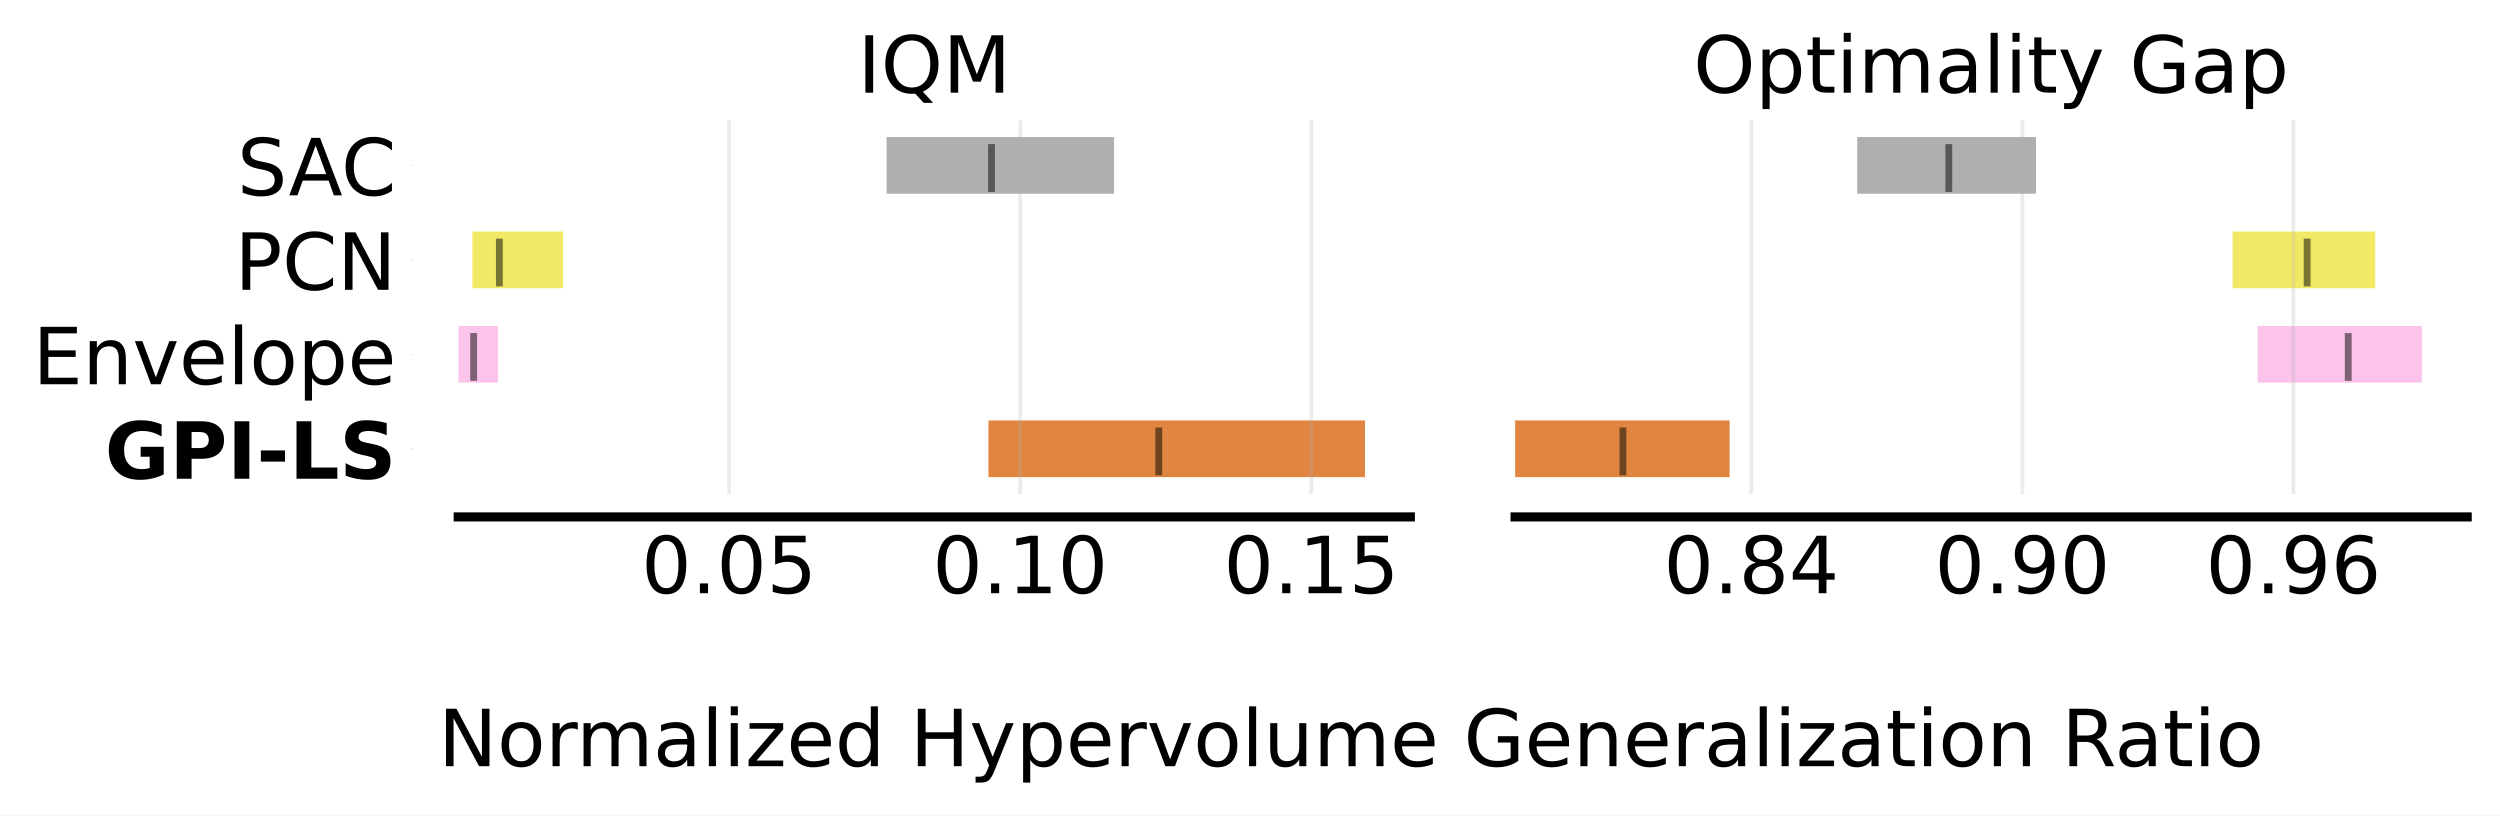
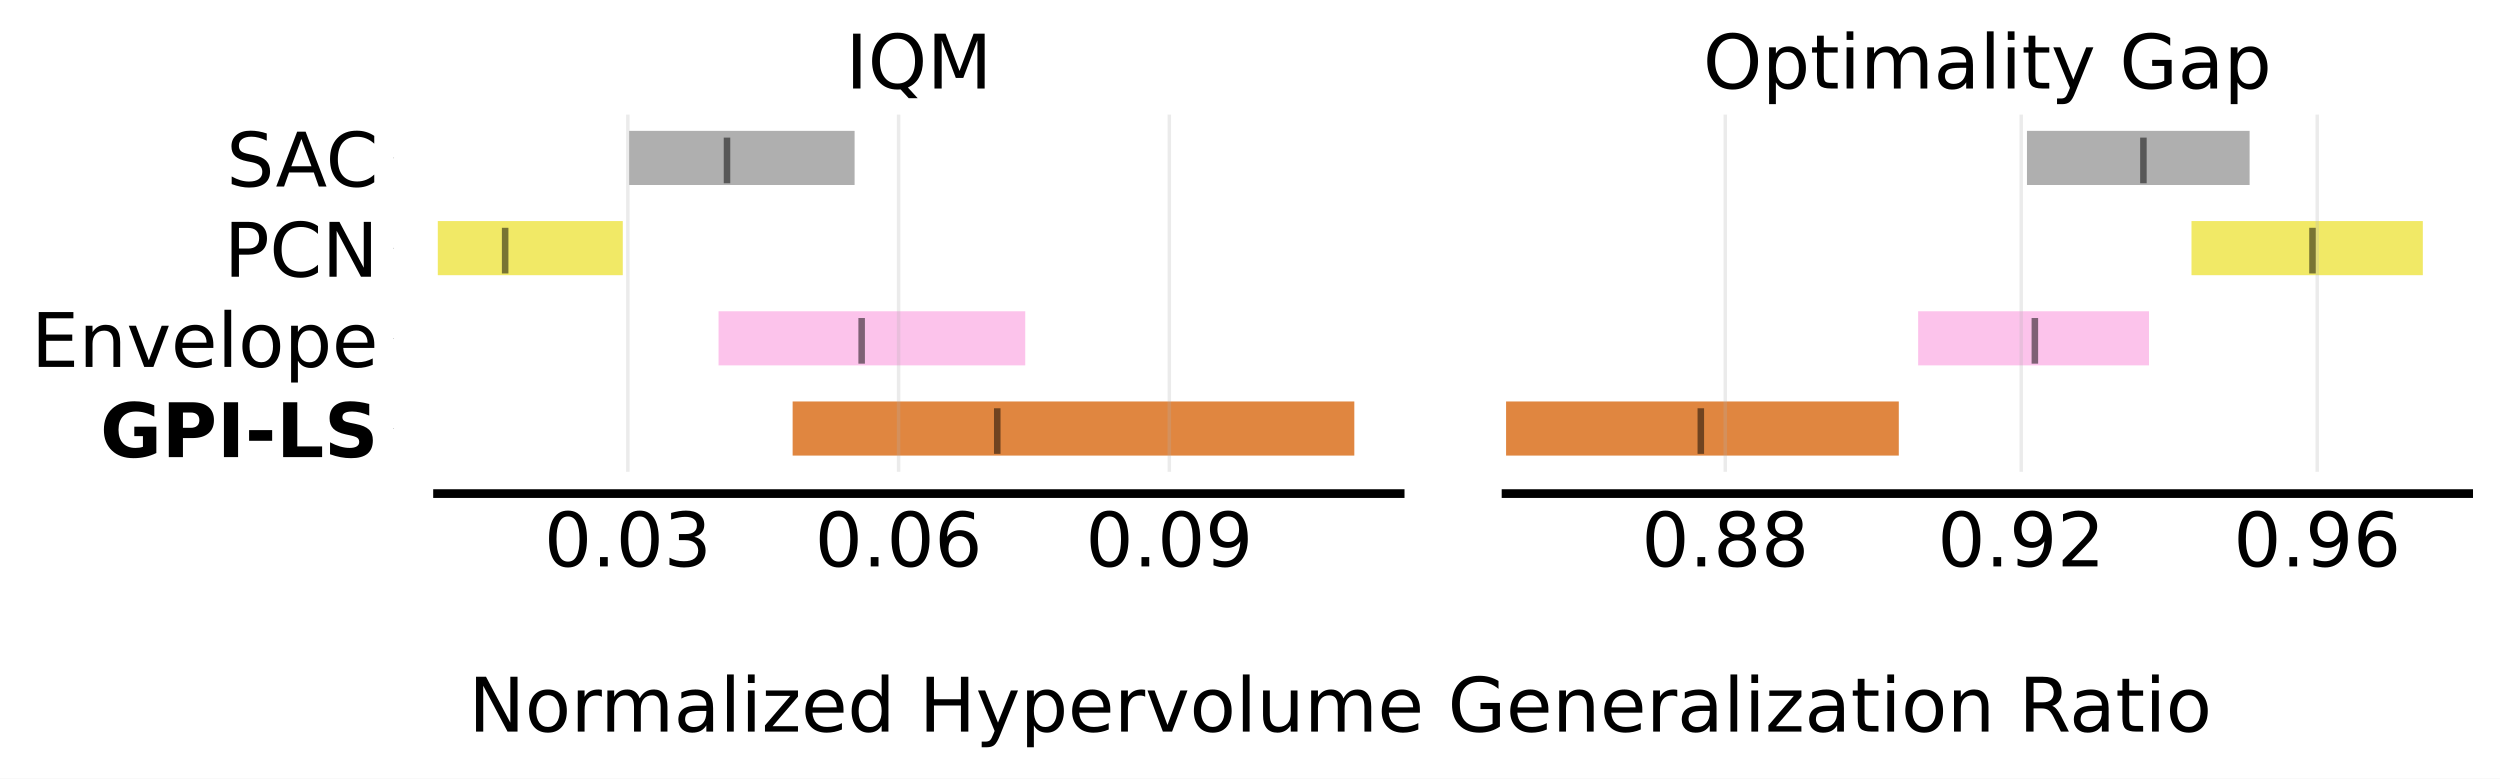
- <svg xmlns="http://www.w3.org/2000/svg" xmlns:xlink="http://www.w3.org/1999/xlink" width="548.347pt" height="178.849pt" viewBox="0 0 548.347 178.849" version="1.1">
+ <svg xmlns="http://www.w3.org/2000/svg" xmlns:xlink="http://www.w3.org/1999/xlink" width="574.267pt" height="178.849pt" viewBox="0 0 574.267 178.849" version="1.1">
  <defs>
    <style type="text/css">*{stroke-linejoin: round; stroke-linecap: butt}</style>
  </defs>
  <g id="figure_1">
    <g id="patch_1">
-       <path d="M 0 178.849  L 548.347 178.849  L 548.347 0  L 0 0  z " style="fill: #ffffff" />
+       <path d="M 0 178.849  L 574.267 178.849  L 574.267 0  L 0 0  z " style="fill: #ffffff" />
    </g>
    <g id="axes_1">
      <g id="patch_2">
-         <path d="M 100.507 108.381  L 309.341 108.381  L 309.341 26.33  L 100.507 26.33  z " style="fill: #ffffff" />
+         <path d="M 100.507 108.381  L 321.625 108.381  L 321.625 26.33  L 100.507 26.33  z " style="fill: #ffffff" />
      </g>
      <g id="patch_3">
-         <path d="M 216.807 104.652  L 299.396 104.652  L 299.396 92.22  L 216.807 92.22  z " clip-path="url(#ped6328fd81)" style="fill: #d55e00; opacity: 0.75" />
+         <path d="M 182.074 104.652  L 311.096 104.652  L 311.096 92.22  L 182.074 92.22  z " clip-path="url(#p68f925b21c)" style="fill: #d55e00; opacity: 0.75" />
      </g>
      <g id="patch_4">
-         <path d="M 100.507 83.932  L 109.214 83.932  L 109.214 71.5  L 100.507 71.5  z " clip-path="url(#ped6328fd81)" style="fill: #fbafe4; opacity: 0.75" />
+         <path d="M 165.057 83.932  L 235.503 83.932  L 235.503 71.5  L 165.057 71.5  z " clip-path="url(#p68f925b21c)" style="fill: #fbafe4; opacity: 0.75" />
      </g>
      <g id="patch_5">
-         <path d="M 103.611 63.212  L 123.488 63.212  L 123.488 50.78  L 103.611 50.78  z " clip-path="url(#ped6328fd81)" style="fill: #ece133; opacity: 0.75" />
+         <path d="M 100.507 63.212  L 143.054 63.212  L 143.054 50.78  L 100.507 50.78  z " clip-path="url(#p68f925b21c)" style="fill: #ece133; opacity: 0.75" />
      </g>
      <g id="patch_6">
-         <path d="M 194.465 42.492  L 244.358 42.492  L 244.358 30.06  L 194.465 30.06  z " clip-path="url(#ped6328fd81)" style="fill: #949494; opacity: 0.75" />
+         <path d="M 144.513 42.492  L 196.307 42.492  L 196.307 30.06  L 144.513 30.06  z " clip-path="url(#p68f925b21c)" style="fill: #949494; opacity: 0.75" />
      </g>
      <g id="matplotlib.axis_1">
        <g id="xtick_1">
          <g id="line2d_1">
-             <path d="M 159.913 108.381  L 159.913 26.33  " clip-path="url(#ped6328fd81)" style="fill: none; stroke: #b0b0b0; stroke-opacity: 0.25; stroke-width: 0.8; stroke-linecap: square" />
+             <path d="M 144.221 108.381  L 144.221 26.33  " clip-path="url(#p68f925b21c)" style="fill: none; stroke: #b0b0b0; stroke-opacity: 0.25; stroke-width: 0.8; stroke-linecap: square" />
          </g>
          <g id="line2d_2">
            <defs>
-               <path id="mec3434e138" d="M 0 0  L 0 0.1  " style="stroke: #000000; stroke-width: 0.1" />
+               <path id="mfa1c5688e4" d="M 0 0  L 0 0.1  " style="stroke: #000000; stroke-width: 0.1" />
            </defs>
            <g>
-               <use xlink:href="#mec3434e138" x="159.913" y="113.381" style="stroke: #000000; stroke-width: 0.1" />
+               <use xlink:href="#mfa1c5688e4" x="144.221" y="113.381" style="stroke: #000000; stroke-width: 0.1" />
            </g>
          </g>
          <g id="text_1">
-             <g transform="translate(140.676 130.1114) scale(0.1728 -0.1728)">
+             <g transform="translate(124.9837 130.1114) scale(0.1728 -0.1728)">
              <defs>
                <path id="DejaVuSans-30" d="M 2034 4250  Q 1547 4250 1301 3770  Q 1056 3291 1056 2328  Q 1056 1369 1301 889  Q 1547 409 2034 409  Q 2525 409 2770 889  Q 3016 1369 3016 2328  Q 3016 3291 2770 3770  Q 2525 4250 2034 4250  z M 2034 4750  Q 2819 4750 3233 4129  Q 3647 3509 3647 2328  Q 3647 1150 3233 529  Q 2819 -91 2034 -91  Q 1250 -91 836 529  Q 422 1150 422 2328  Q 422 3509 836 4129  Q 1250 4750 2034 4750  z " transform="scale(0.015625)" />
                <path id="DejaVuSans-2e" d="M 684 794  L 1344 794  L 1344 0  L 684 0  L 684 794  z " transform="scale(0.015625)" />
-                 <path id="DejaVuSans-35" d="M 691 4666  L 3169 4666  L 3169 4134  L 1269 4134  L 1269 2991  Q 1406 3038 1543 3061  Q 1681 3084 1819 3084  Q 2600 3084 3056 2656  Q 3513 2228 3513 1497  Q 3513 744 3044 326  Q 2575 -91 1722 -91  Q 1428 -91 1123 -41  Q 819 9 494 109  L 494 744  Q 775 591 1075 516  Q 1375 441 1709 441  Q 2250 441 2565 725  Q 2881 1009 2881 1497  Q 2881 1984 2565 2268  Q 2250 2553 1709 2553  Q 1456 2553 1204 2497  Q 953 2441 691 2322  L 691 4666  z " transform="scale(0.015625)" />
+                 <path id="DejaVuSans-33" d="M 2597 2516  Q 3050 2419 3304 2112  Q 3559 1806 3559 1356  Q 3559 666 3084 287  Q 2609 -91 1734 -91  Q 1441 -91 1130 -33  Q 819 25 488 141  L 488 750  Q 750 597 1062 519  Q 1375 441 1716 441  Q 2309 441 2620 675  Q 2931 909 2931 1356  Q 2931 1769 2642 2001  Q 2353 2234 1838 2234  L 1294 2234  L 1294 2753  L 1863 2753  Q 2328 2753 2575 2939  Q 2822 3125 2822 3475  Q 2822 3834 2567 4026  Q 2313 4219 1838 4219  Q 1578 4219 1281 4162  Q 984 4106 628 3988  L 628 4550  Q 988 4650 1302 4700  Q 1616 4750 1894 4750  Q 2613 4750 3031 4423  Q 3450 4097 3450 3541  Q 3450 3153 3228 2886  Q 3006 2619 2597 2516  z " transform="scale(0.015625)" />
              </defs>
              <use xlink:href="#DejaVuSans-30" />
              <use xlink:href="#DejaVuSans-2e" x="63.623" />
              <use xlink:href="#DejaVuSans-30" x="95.41" />
-               <use xlink:href="#DejaVuSans-35" x="159.033" />
+               <use xlink:href="#DejaVuSans-33" x="159.033" />
            </g>
          </g>
        </g>
        <g id="xtick_2">
          <g id="line2d_3">
-             <path d="M 223.774 108.381  L 223.774 26.33  " clip-path="url(#ped6328fd81)" style="fill: none; stroke: #b0b0b0; stroke-opacity: 0.25; stroke-width: 0.8; stroke-linecap: square" />
+             <path d="M 206.411 108.381  L 206.411 26.33  " clip-path="url(#p68f925b21c)" style="fill: none; stroke: #b0b0b0; stroke-opacity: 0.25; stroke-width: 0.8; stroke-linecap: square" />
          </g>
          <g id="line2d_4">
            <g>
-               <use xlink:href="#mec3434e138" x="223.774" y="113.381" style="stroke: #000000; stroke-width: 0.1" />
+               <use xlink:href="#mfa1c5688e4" x="206.411" y="113.381" style="stroke: #000000; stroke-width: 0.1" />
            </g>
          </g>
          <g id="text_2">
-             <g transform="translate(204.5366 130.1114) scale(0.1728 -0.1728)">
-               <defs>
-                 <path id="DejaVuSans-31" d="M 794 531  L 1825 531  L 1825 4091  L 703 3866  L 703 4441  L 1819 4666  L 2450 4666  L 2450 531  L 3481 531  L 3481 0  L 794 0  L 794 531  z " transform="scale(0.015625)" />
-               </defs>
-               <use xlink:href="#DejaVuSans-30" />
-               <use xlink:href="#DejaVuSans-2e" x="63.623" />
-               <use xlink:href="#DejaVuSans-31" x="95.41" />
-               <use xlink:href="#DejaVuSans-30" x="159.033" />
+             <g transform="translate(187.1736 130.1114) scale(0.1728 -0.1728)">
+               <defs>
+                 <path id="DejaVuSans-36" d="M 2113 2584  Q 1688 2584 1439 2293  Q 1191 2003 1191 1497  Q 1191 994 1439 701  Q 1688 409 2113 409  Q 2538 409 2786 701  Q 3034 994 3034 1497  Q 3034 2003 2786 2293  Q 2538 2584 2113 2584  z M 3366 4563  L 3366 3988  Q 3128 4100 2886 4159  Q 2644 4219 2406 4219  Q 1781 4219 1451 3797  Q 1122 3375 1075 2522  Q 1259 2794 1537 2939  Q 1816 3084 2150 3084  Q 2853 3084 3261 2657  Q 3669 2231 3669 1497  Q 3669 778 3244 343  Q 2819 -91 2113 -91  Q 1303 -91 875 529  Q 447 1150 447 2328  Q 447 3434 972 4092  Q 1497 4750 2381 4750  Q 2619 4750 2861 4703  Q 3103 4656 3366 4563  z " transform="scale(0.015625)" />
+               </defs>
+               <use xlink:href="#DejaVuSans-30" />
+               <use xlink:href="#DejaVuSans-2e" x="63.623" />
+               <use xlink:href="#DejaVuSans-30" x="95.41" />
+               <use xlink:href="#DejaVuSans-36" x="159.033" />
            </g>
          </g>
        </g>
        <g id="xtick_3">
          <g id="line2d_5">
-             <path d="M 287.635 108.381  L 287.635 26.33  " clip-path="url(#ped6328fd81)" style="fill: none; stroke: #b0b0b0; stroke-opacity: 0.25; stroke-width: 0.8; stroke-linecap: square" />
+             <path d="M 268.601 108.381  L 268.601 26.33  " clip-path="url(#p68f925b21c)" style="fill: none; stroke: #b0b0b0; stroke-opacity: 0.25; stroke-width: 0.8; stroke-linecap: square" />
          </g>
          <g id="line2d_6">
            <g>
-               <use xlink:href="#mec3434e138" x="287.635" y="113.381" style="stroke: #000000; stroke-width: 0.1" />
+               <use xlink:href="#mfa1c5688e4" x="268.601" y="113.381" style="stroke: #000000; stroke-width: 0.1" />
            </g>
          </g>
          <g id="text_3">
-             <g transform="translate(268.3971 130.1114) scale(0.1728 -0.1728)">
-               <use xlink:href="#DejaVuSans-30" />
-               <use xlink:href="#DejaVuSans-2e" x="63.623" />
-               <use xlink:href="#DejaVuSans-31" x="95.41" />
-               <use xlink:href="#DejaVuSans-35" x="159.033" />
+             <g transform="translate(249.3635 130.1114) scale(0.1728 -0.1728)">
+               <defs>
+                 <path id="DejaVuSans-39" d="M 703 97  L 703 672  Q 941 559 1184 500  Q 1428 441 1663 441  Q 2288 441 2617 861  Q 2947 1281 2994 2138  Q 2813 1869 2534 1725  Q 2256 1581 1919 1581  Q 1219 1581 811 2004  Q 403 2428 403 3163  Q 403 3881 828 4315  Q 1253 4750 1959 4750  Q 2769 4750 3195 4129  Q 3622 3509 3622 2328  Q 3622 1225 3098 567  Q 2575 -91 1691 -91  Q 1453 -91 1209 -44  Q 966 3 703 97  z M 1959 2075  Q 2384 2075 2632 2365  Q 2881 2656 2881 3163  Q 2881 3666 2632 3958  Q 2384 4250 1959 4250  Q 1534 4250 1286 3958  Q 1038 3666 1038 3163  Q 1038 2656 1286 2365  Q 1534 2075 1959 2075  z " transform="scale(0.015625)" />
+               </defs>
+               <use xlink:href="#DejaVuSans-30" />
+               <use xlink:href="#DejaVuSans-2e" x="63.623" />
+               <use xlink:href="#DejaVuSans-30" x="95.41" />
+               <use xlink:href="#DejaVuSans-39" x="159.033" />
            </g>
          </g>
        </g>
      </g>
      <g id="matplotlib.axis_2">
        <g id="ytick_1">
          <g id="line2d_7">
            <defs>
-               <path id="m0e190b81da" d="M 0 0  L -0.1 0  " style="stroke: #000000; stroke-width: 0.1" />
+               <path id="m9a7c9e98e5" d="M 0 0  L -0.1 0  " style="stroke: #000000; stroke-width: 0.1" />
            </defs>
            <g>
-               <use xlink:href="#m0e190b81da" x="90.507" y="98.436" style="stroke: #000000; stroke-width: 0.1" />
+               <use xlink:href="#m9a7c9e98e5" x="90.507" y="98.436" style="stroke: #000000; stroke-width: 0.1" />
            </g>
          </g>
          <g id="text_4">
            <g transform="translate(23.0031 105.0007) scale(0.1728 -0.1728)">
              <defs>
                <path id="DejaVuSans-Bold-47" d="M 4781 347  Q 4331 128 3847 18  Q 3363 -91 2847 -91  Q 1681 -91 1000 561  Q 319 1213 319 2328  Q 319 3456 1012 4103  Q 1706 4750 2913 4750  Q 3378 4750 3804 4662  Q 4231 4575 4609 4403  L 4609 3438  Q 4219 3659 3833 3768  Q 3447 3878 3059 3878  Q 2341 3878 1952 3476  Q 1563 3075 1563 2328  Q 1563 1588 1938 1184  Q 2313 781 3003 781  Q 3191 781 3352 804  Q 3513 828 3641 878  L 3641 1784  L 2906 1784  L 2906 2591  L 4781 2591  L 4781 347  z " transform="scale(0.015625)" />
                <path id="DejaVuSans-Bold-50" d="M 588 4666  L 2584 4666  Q 3475 4666 3951 4270  Q 4428 3875 4428 3144  Q 4428 2409 3951 2014  Q 3475 1619 2584 1619  L 1791 1619  L 1791 0  L 588 0  L 588 4666  z M 1791 3794  L 1791 2491  L 2456 2491  Q 2806 2491 2997 2661  Q 3188 2831 3188 3144  Q 3188 3456 2997 3625  Q 2806 3794 2456 3794  L 1791 3794  z " transform="scale(0.015625)" />
                <path id="DejaVuSans-Bold-49" d="M 588 4666  L 1791 4666  L 1791 0  L 588 0  L 588 4666  z " transform="scale(0.015625)" />
                <path id="DejaVuSans-Bold-2d" d="M 347 2297  L 2309 2297  L 2309 1388  L 347 1388  L 347 2297  z " transform="scale(0.015625)" />
                <path id="DejaVuSans-Bold-4c" d="M 588 4666  L 1791 4666  L 1791 909  L 3903 909  L 3903 0  L 588 0  L 588 4666  z " transform="scale(0.015625)" />
                <path id="DejaVuSans-Bold-53" d="M 3834 4519  L 3834 3531  Q 3450 3703 3084 3790  Q 2719 3878 2394 3878  Q 1963 3878 1756 3759  Q 1550 3641 1550 3391  Q 1550 3203 1689 3098  Q 1828 2994 2194 2919  L 2706 2816  Q 3484 2659 3812 2340  Q 4141 2022 4141 1434  Q 4141 663 3683 286  Q 3225 -91 2284 -91  Q 1841 -91 1394 -6  Q 947 78 500 244  L 500 1259  Q 947 1022 1364 901  Q 1781 781 2169 781  Q 2563 781 2772 912  Q 2981 1044 2981 1288  Q 2981 1506 2839 1625  Q 2697 1744 2272 1838  L 1806 1941  Q 1106 2091 782 2419  Q 459 2747 459 3303  Q 459 4000 909 4375  Q 1359 4750 2203 4750  Q 2588 4750 2994 4692  Q 3400 4634 3834 4519  z " transform="scale(0.015625)" />
              </defs>
              <use xlink:href="#DejaVuSans-Bold-47" />
              <use xlink:href="#DejaVuSans-Bold-50" x="82.08" />
              <use xlink:href="#DejaVuSans-Bold-49" x="155.371" />
              <use xlink:href="#DejaVuSans-Bold-2d" x="192.578" />
              <use xlink:href="#DejaVuSans-Bold-4c" x="234.082" />
              <use xlink:href="#DejaVuSans-Bold-53" x="297.803" />
            </g>
          </g>
        </g>
        <g id="ytick_2">
          <g id="line2d_8">
            <g>
-               <use xlink:href="#m0e190b81da" x="90.507" y="77.716" style="stroke: #000000; stroke-width: 0.1" />
+               <use xlink:href="#m9a7c9e98e5" x="90.507" y="77.716" style="stroke: #000000; stroke-width: 0.1" />
            </g>
          </g>
          <g id="text_5">
            <g transform="translate(7.2 84.28075) scale(0.1728 -0.1728)">
              <defs>
                <path id="DejaVuSans-45" d="M 628 4666  L 3578 4666  L 3578 4134  L 1259 4134  L 1259 2753  L 3481 2753  L 3481 2222  L 1259 2222  L 1259 531  L 3634 531  L 3634 0  L 628 0  L 628 4666  z " transform="scale(0.015625)" />
                <path id="DejaVuSans-6e" d="M 3513 2113  L 3513 0  L 2938 0  L 2938 2094  Q 2938 2591 2744 2837  Q 2550 3084 2163 3084  Q 1697 3084 1428 2787  Q 1159 2491 1159 1978  L 1159 0  L 581 0  L 581 3500  L 1159 3500  L 1159 2956  Q 1366 3272 1645 3428  Q 1925 3584 2291 3584  Q 2894 3584 3203 3211  Q 3513 2838 3513 2113  z " transform="scale(0.015625)" />
                <path id="DejaVuSans-76" d="M 191 3500  L 800 3500  L 1894 563  L 2988 3500  L 3597 3500  L 2284 0  L 1503 0  L 191 3500  z " transform="scale(0.015625)" />
                <path id="DejaVuSans-65" d="M 3597 1894  L 3597 1613  L 953 1613  Q 991 1019 1311 708  Q 1631 397 2203 397  Q 2534 397 2845 478  Q 3156 559 3463 722  L 3463 178  Q 3153 47 2828 -22  Q 2503 -91 2169 -91  Q 1331 -91 842 396  Q 353 884 353 1716  Q 353 2575 817 3079  Q 1281 3584 2069 3584  Q 2775 3584 3186 3129  Q 3597 2675 3597 1894  z M 3022 2063  Q 3016 2534 2758 2815  Q 2500 3097 2075 3097  Q 1594 3097 1305 2825  Q 1016 2553 972 2059  L 3022 2063  z " transform="scale(0.015625)" />
                <path id="DejaVuSans-6c" d="M 603 4863  L 1178 4863  L 1178 0  L 603 0  L 603 4863  z " transform="scale(0.015625)" />
                <path id="DejaVuSans-6f" d="M 1959 3097  Q 1497 3097 1228 2736  Q 959 2375 959 1747  Q 959 1119 1226 758  Q 1494 397 1959 397  Q 2419 397 2687 759  Q 2956 1122 2956 1747  Q 2956 2369 2687 2733  Q 2419 3097 1959 3097  z M 1959 3584  Q 2709 3584 3137 3096  Q 3566 2609 3566 1747  Q 3566 888 3137 398  Q 2709 -91 1959 -91  Q 1206 -91 779 398  Q 353 888 353 1747  Q 353 2609 779 3096  Q 1206 3584 1959 3584  z " transform="scale(0.015625)" />
                <path id="DejaVuSans-70" d="M 1159 525  L 1159 -1331  L 581 -1331  L 581 3500  L 1159 3500  L 1159 2969  Q 1341 3281 1617 3432  Q 1894 3584 2278 3584  Q 2916 3584 3314 3078  Q 3713 2572 3713 1747  Q 3713 922 3314 415  Q 2916 -91 2278 -91  Q 1894 -91 1617 61  Q 1341 213 1159 525  z M 3116 1747  Q 3116 2381 2855 2742  Q 2594 3103 2138 3103  Q 1681 3103 1420 2742  Q 1159 2381 1159 1747  Q 1159 1113 1420 752  Q 1681 391 2138 391  Q 2594 391 2855 752  Q 3116 1113 3116 1747  z " transform="scale(0.015625)" />
              </defs>
              <use xlink:href="#DejaVuSans-45" />
              <use xlink:href="#DejaVuSans-6e" x="63.184" />
              <use xlink:href="#DejaVuSans-76" x="126.562" />
              <use xlink:href="#DejaVuSans-65" x="185.742" />
              <use xlink:href="#DejaVuSans-6c" x="247.266" />
              <use xlink:href="#DejaVuSans-6f" x="275.049" />
              <use xlink:href="#DejaVuSans-70" x="336.23" />
              <use xlink:href="#DejaVuSans-65" x="399.707" />
            </g>
          </g>
        </g>
        <g id="ytick_3">
          <g id="line2d_9">
            <g>
-               <use xlink:href="#m0e190b81da" x="90.507" y="56.996" style="stroke: #000000; stroke-width: 0.1" />
+               <use xlink:href="#m9a7c9e98e5" x="90.507" y="56.996" style="stroke: #000000; stroke-width: 0.1" />
            </g>
          </g>
          <g id="text_6">
            <g transform="translate(51.4935 63.56075) scale(0.1728 -0.1728)">
              <defs>
                <path id="DejaVuSans-50" d="M 1259 4147  L 1259 2394  L 2053 2394  Q 2494 2394 2734 2622  Q 2975 2850 2975 3272  Q 2975 3691 2734 3919  Q 2494 4147 2053 4147  L 1259 4147  z M 628 4666  L 2053 4666  Q 2838 4666 3239 4311  Q 3641 3956 3641 3272  Q 3641 2581 3239 2228  Q 2838 1875 2053 1875  L 1259 1875  L 1259 0  L 628 0  L 628 4666  z " transform="scale(0.015625)" />
                <path id="DejaVuSans-43" d="M 4122 4306  L 4122 3641  Q 3803 3938 3442 4084  Q 3081 4231 2675 4231  Q 1875 4231 1450 3742  Q 1025 3253 1025 2328  Q 1025 1406 1450 917  Q 1875 428 2675 428  Q 3081 428 3442 575  Q 3803 722 4122 1019  L 4122 359  Q 3791 134 3420 21  Q 3050 -91 2638 -91  Q 1578 -91 968 557  Q 359 1206 359 2328  Q 359 3453 968 4101  Q 1578 4750 2638 4750  Q 3056 4750 3426 4639  Q 3797 4528 4122 4306  z " transform="scale(0.015625)" />
                <path id="DejaVuSans-4e" d="M 628 4666  L 1478 4666  L 3547 763  L 3547 4666  L 4159 4666  L 4159 0  L 3309 0  L 1241 3903  L 1241 0  L 628 0  L 628 4666  z " transform="scale(0.015625)" />
              </defs>
              <use xlink:href="#DejaVuSans-50" />
              <use xlink:href="#DejaVuSans-43" x="60.303" />
              <use xlink:href="#DejaVuSans-4e" x="130.127" />
            </g>
          </g>
        </g>
        <g id="ytick_4">
          <g id="line2d_10">
            <g>
-               <use xlink:href="#m0e190b81da" x="90.507" y="36.276" style="stroke: #000000; stroke-width: 0.1" />
+               <use xlink:href="#m9a7c9e98e5" x="90.507" y="36.276" style="stroke: #000000; stroke-width: 0.1" />
            </g>
          </g>
          <g id="text_7">
            <g transform="translate(52.0281 42.84075) scale(0.1728 -0.1728)">
              <defs>
                <path id="DejaVuSans-53" d="M 3425 4513  L 3425 3897  Q 3066 4069 2747 4153  Q 2428 4238 2131 4238  Q 1616 4238 1336 4038  Q 1056 3838 1056 3469  Q 1056 3159 1242 3001  Q 1428 2844 1947 2747  L 2328 2669  Q 3034 2534 3370 2195  Q 3706 1856 3706 1288  Q 3706 609 3251 259  Q 2797 -91 1919 -91  Q 1588 -91 1214 -16  Q 841 59 441 206  L 441 856  Q 825 641 1194 531  Q 1563 422 1919 422  Q 2459 422 2753 634  Q 3047 847 3047 1241  Q 3047 1584 2836 1778  Q 2625 1972 2144 2069  L 1759 2144  Q 1053 2284 737 2584  Q 422 2884 422 3419  Q 422 4038 858 4394  Q 1294 4750 2059 4750  Q 2388 4750 2728 4690  Q 3069 4631 3425 4513  z " transform="scale(0.015625)" />
                <path id="DejaVuSans-41" d="M 2188 4044  L 1331 1722  L 3047 1722  L 2188 4044  z M 1831 4666  L 2547 4666  L 4325 0  L 3669 0  L 3244 1197  L 1141 1197  L 716 0  L 50 0  L 1831 4666  z " transform="scale(0.015625)" />
              </defs>
              <use xlink:href="#DejaVuSans-53" />
              <use xlink:href="#DejaVuSans-41" x="65.352" />
              <use xlink:href="#DejaVuSans-43" x="132.01" />
            </g>
          </g>
        </g>
      </g>
      <g id="LineCollection_1">
-         <path d="M 254.172 104.263  L 254.172 93.774  " clip-path="url(#ped6328fd81)" style="fill: none; stroke: #000000; stroke-opacity: 0.5; stroke-width: 1.5" />
+         <path d="M 229.076 104.263  L 229.076 93.774  " clip-path="url(#p68f925b21c)" style="fill: none; stroke: #000000; stroke-opacity: 0.5; stroke-width: 1.5" />
      </g>
      <g id="LineCollection_2">
-         <path d="M 103.891 83.543  L 103.891 73.054  " clip-path="url(#ped6328fd81)" style="fill: none; stroke: #000000; stroke-opacity: 0.5; stroke-width: 1.5" />
+         <path d="M 197.927 83.543  L 197.927 73.054  " clip-path="url(#p68f925b21c)" style="fill: none; stroke: #000000; stroke-opacity: 0.5; stroke-width: 1.5" />
      </g>
      <g id="LineCollection_3">
-         <path d="M 109.531 62.823  L 109.531 52.334  " clip-path="url(#ped6328fd81)" style="fill: none; stroke: #000000; stroke-opacity: 0.5; stroke-width: 1.5" />
+         <path d="M 116.038 62.823  L 116.038 52.334  " clip-path="url(#p68f925b21c)" style="fill: none; stroke: #000000; stroke-opacity: 0.5; stroke-width: 1.5" />
      </g>
      <g id="LineCollection_4">
-         <path d="M 217.474 42.103  L 217.474 31.614  " clip-path="url(#ped6328fd81)" style="fill: none; stroke: #000000; stroke-opacity: 0.5; stroke-width: 1.5" />
+         <path d="M 166.997 42.103  L 166.997 31.614  " clip-path="url(#p68f925b21c)" style="fill: none; stroke: #000000; stroke-opacity: 0.5; stroke-width: 1.5" />
      </g>
      <g id="patch_7">
-         <path d="M 100.507 113.381  L 309.341 113.381  " style="fill: none; stroke: #000000; stroke-width: 2; stroke-linejoin: miter; stroke-linecap: square" />
+         <path d="M 100.507 113.381  L 321.625 113.381  " style="fill: none; stroke: #000000; stroke-width: 2; stroke-linejoin: miter; stroke-linecap: square" />
      </g>
      <g id="text_8">
-         <g transform="translate(188.119 20.3301) scale(0.1728 -0.1728)">
+         <g transform="translate(194.2611 20.3301) scale(0.1728 -0.1728)">
          <defs>
            <path id="DejaVuSans-49" d="M 628 4666  L 1259 4666  L 1259 0  L 628 0  L 628 4666  z " transform="scale(0.015625)" />
            <path id="DejaVuSans-51" d="M 2522 4238  Q 1834 4238 1429 3725  Q 1025 3213 1025 2328  Q 1025 1447 1429 934  Q 1834 422 2522 422  Q 3209 422 3611 934  Q 4013 1447 4013 2328  Q 4013 3213 3611 3725  Q 3209 4238 2522 4238  z M 3406 84  L 4238 -825  L 3475 -825  L 2784 -78  Q 2681 -84 2626 -87  Q 2572 -91 2522 -91  Q 1538 -91 948 567  Q 359 1225 359 2328  Q 359 3434 948 4092  Q 1538 4750 2522 4750  Q 3503 4750 4090 4092  Q 4678 3434 4678 2328  Q 4678 1516 4351 937  Q 4025 359 3406 84  z " transform="scale(0.015625)" />
            <path id="DejaVuSans-4d" d="M 628 4666  L 1569 4666  L 2759 1491  L 3956 4666  L 4897 4666  L 4897 0  L 4281 0  L 4281 4097  L 3078 897  L 2444 897  L 1241 4097  L 1241 0  L 628 0  L 628 4666  z " transform="scale(0.015625)" />
          </defs>
          <use xlink:href="#DejaVuSans-49" />
          <use xlink:href="#DejaVuSans-51" x="29.492" />
          <use xlink:href="#DejaVuSans-4d" x="108.203" />
        </g>
      </g>
    </g>
    <g id="axes_2">
      <g id="patch_8">
-         <path d="M 332.313 108.381  L 541.147 108.381  L 541.147 26.33  L 332.313 26.33  z " style="fill: #ffffff" />
+         <path d="M 345.948 108.381  L 567.067 108.381  L 567.067 26.33  L 345.948 26.33  z " style="fill: #ffffff" />
      </g>
      <g id="patch_9">
-         <path d="M 332.313 104.652  L 379.378 104.652  L 379.378 92.22  L 332.313 92.22  z " clip-path="url(#p01ac6ea8a9)" style="fill: #d55e00; opacity: 0.75" />
+         <path d="M 345.948 104.652  L 436.167 104.652  L 436.167 92.22  L 345.948 92.22  z " clip-path="url(#pc868aeed0f)" style="fill: #d55e00; opacity: 0.75" />
      </g>
      <g id="patch_10">
-         <path d="M 495.18 83.932  L 531.202 83.932  L 531.202 71.5  L 495.18 71.5  z " clip-path="url(#p01ac6ea8a9)" style="fill: #fbafe4; opacity: 0.75" />
+         <path d="M 440.611 83.932  L 493.642 83.932  L 493.642 71.5  L 440.611 71.5  z " clip-path="url(#pc868aeed0f)" style="fill: #fbafe4; opacity: 0.75" />
      </g>
      <g id="patch_11">
-         <path d="M 489.698 63.212  L 520.977 63.212  L 520.977 50.78  L 489.698 50.78  z " clip-path="url(#p01ac6ea8a9)" style="fill: #ece133; opacity: 0.75" />
+         <path d="M 503.401 63.212  L 556.537 63.212  L 556.537 50.78  L 503.401 50.78  z " clip-path="url(#pc868aeed0f)" style="fill: #ece133; opacity: 0.75" />
      </g>
      <g id="patch_12">
-         <path d="M 407.361 42.492  L 446.574 42.492  L 446.574 30.06  L 407.361 30.06  z " clip-path="url(#p01ac6ea8a9)" style="fill: #949494; opacity: 0.75" />
+         <path d="M 465.608 42.492  L 516.752 42.492  L 516.752 30.06  L 465.608 30.06  z " clip-path="url(#pc868aeed0f)" style="fill: #949494; opacity: 0.75" />
      </g>
      <g id="matplotlib.axis_3">
        <g id="xtick_4">
          <g id="line2d_11">
-             <path d="M 384.144 108.381  L 384.144 26.33  " clip-path="url(#p01ac6ea8a9)" style="fill: none; stroke: #b0b0b0; stroke-opacity: 0.25; stroke-width: 0.8; stroke-linecap: square" />
+             <path d="M 396.308 108.381  L 396.308 26.33  " clip-path="url(#pc868aeed0f)" style="fill: none; stroke: #b0b0b0; stroke-opacity: 0.25; stroke-width: 0.8; stroke-linecap: square" />
          </g>
          <g id="line2d_12">
            <g>
-               <use xlink:href="#mec3434e138" x="384.144" y="113.381" style="stroke: #000000; stroke-width: 0.1" />
+               <use xlink:href="#mfa1c5688e4" x="396.308" y="113.381" style="stroke: #000000; stroke-width: 0.1" />
            </g>
          </g>
          <g id="text_9">
-             <g transform="translate(364.9068 130.1114) scale(0.1728 -0.1728)">
+             <g transform="translate(377.0707 130.1114) scale(0.1728 -0.1728)">
              <defs>
                <path id="DejaVuSans-38" d="M 2034 2216  Q 1584 2216 1326 1975  Q 1069 1734 1069 1313  Q 1069 891 1326 650  Q 1584 409 2034 409  Q 2484 409 2743 651  Q 3003 894 3003 1313  Q 3003 1734 2745 1975  Q 2488 2216 2034 2216  z M 1403 2484  Q 997 2584 770 2862  Q 544 3141 544 3541  Q 544 4100 942 4425  Q 1341 4750 2034 4750  Q 2731 4750 3128 4425  Q 3525 4100 3525 3541  Q 3525 3141 3298 2862  Q 3072 2584 2669 2484  Q 3125 2378 3379 2068  Q 3634 1759 3634 1313  Q 3634 634 3220 271  Q 2806 -91 2034 -91  Q 1263 -91 848 271  Q 434 634 434 1313  Q 434 1759 690 2068  Q 947 2378 1403 2484  z M 1172 3481  Q 1172 3119 1398 2916  Q 1625 2713 2034 2713  Q 2441 2713 2670 2916  Q 2900 3119 2900 3481  Q 2900 3844 2670 4047  Q 2441 4250 2034 4250  Q 1625 4250 1398 4047  Q 1172 3844 1172 3481  z " transform="scale(0.015625)" />
-                 <path id="DejaVuSans-34" d="M 2419 4116  L 825 1625  L 2419 1625  L 2419 4116  z M 2253 4666  L 3047 4666  L 3047 1625  L 3713 1625  L 3713 1100  L 3047 1100  L 3047 0  L 2419 0  L 2419 1100  L 313 1100  L 313 1709  L 2253 4666  z " transform="scale(0.015625)" />
              </defs>
              <use xlink:href="#DejaVuSans-30" />
              <use xlink:href="#DejaVuSans-2e" x="63.623" />
              <use xlink:href="#DejaVuSans-38" x="95.41" />
-               <use xlink:href="#DejaVuSans-34" x="159.033" />
+               <use xlink:href="#DejaVuSans-38" x="159.033" />
            </g>
          </g>
        </g>
        <g id="xtick_5">
          <g id="line2d_13">
-             <path d="M 443.589 108.381  L 443.589 26.33  " clip-path="url(#p01ac6ea8a9)" style="fill: none; stroke: #b0b0b0; stroke-opacity: 0.25; stroke-width: 0.8; stroke-linecap: square" />
+             <path d="M 464.295 108.381  L 464.295 26.33  " clip-path="url(#pc868aeed0f)" style="fill: none; stroke: #b0b0b0; stroke-opacity: 0.25; stroke-width: 0.8; stroke-linecap: square" />
          </g>
          <g id="line2d_14">
            <g>
-               <use xlink:href="#mec3434e138" x="443.589" y="113.381" style="stroke: #000000; stroke-width: 0.1" />
+               <use xlink:href="#mfa1c5688e4" x="464.295" y="113.381" style="stroke: #000000; stroke-width: 0.1" />
            </g>
          </g>
          <g id="text_10">
-             <g transform="translate(424.3511 130.1114) scale(0.1728 -0.1728)">
-               <defs>
-                 <path id="DejaVuSans-39" d="M 703 97  L 703 672  Q 941 559 1184 500  Q 1428 441 1663 441  Q 2288 441 2617 861  Q 2947 1281 2994 2138  Q 2813 1869 2534 1725  Q 2256 1581 1919 1581  Q 1219 1581 811 2004  Q 403 2428 403 3163  Q 403 3881 828 4315  Q 1253 4750 1959 4750  Q 2769 4750 3195 4129  Q 3622 3509 3622 2328  Q 3622 1225 3098 567  Q 2575 -91 1691 -91  Q 1453 -91 1209 -44  Q 966 3 703 97  z M 1959 2075  Q 2384 2075 2632 2365  Q 2881 2656 2881 3163  Q 2881 3666 2632 3958  Q 2384 4250 1959 4250  Q 1534 4250 1286 3958  Q 1038 3666 1038 3163  Q 1038 2656 1286 2365  Q 1534 2075 1959 2075  z " transform="scale(0.015625)" />
+             <g transform="translate(445.0571 130.1114) scale(0.1728 -0.1728)">
+               <defs>
+                 <path id="DejaVuSans-32" d="M 1228 531  L 3431 531  L 3431 0  L 469 0  L 469 531  Q 828 903 1448 1529  Q 2069 2156 2228 2338  Q 2531 2678 2651 2914  Q 2772 3150 2772 3378  Q 2772 3750 2511 3984  Q 2250 4219 1831 4219  Q 1534 4219 1204 4116  Q 875 4013 500 3803  L 500 4441  Q 881 4594 1212 4672  Q 1544 4750 1819 4750  Q 2544 4750 2975 4387  Q 3406 4025 3406 3419  Q 3406 3131 3298 2873  Q 3191 2616 2906 2266  Q 2828 2175 2409 1742  Q 1991 1309 1228 531  z " transform="scale(0.015625)" />
              </defs>
              <use xlink:href="#DejaVuSans-30" />
              <use xlink:href="#DejaVuSans-2e" x="63.623" />
              <use xlink:href="#DejaVuSans-39" x="95.41" />
-               <use xlink:href="#DejaVuSans-30" x="159.033" />
+               <use xlink:href="#DejaVuSans-32" x="159.033" />
            </g>
          </g>
        </g>
        <g id="xtick_6">
          <g id="line2d_15">
-             <path d="M 503.033 108.381  L 503.033 26.33  " clip-path="url(#p01ac6ea8a9)" style="fill: none; stroke: #b0b0b0; stroke-opacity: 0.25; stroke-width: 0.8; stroke-linecap: square" />
+             <path d="M 532.281 108.381  L 532.281 26.33  " clip-path="url(#pc868aeed0f)" style="fill: none; stroke: #b0b0b0; stroke-opacity: 0.25; stroke-width: 0.8; stroke-linecap: square" />
          </g>
          <g id="line2d_16">
            <g>
-               <use xlink:href="#mec3434e138" x="503.033" y="113.381" style="stroke: #000000; stroke-width: 0.1" />
+               <use xlink:href="#mfa1c5688e4" x="532.281" y="113.381" style="stroke: #000000; stroke-width: 0.1" />
            </g>
          </g>
          <g id="text_11">
-             <g transform="translate(483.7955 130.1114) scale(0.1728 -0.1728)">
-               <defs>
-                 <path id="DejaVuSans-36" d="M 2113 2584  Q 1688 2584 1439 2293  Q 1191 2003 1191 1497  Q 1191 994 1439 701  Q 1688 409 2113 409  Q 2538 409 2786 701  Q 3034 994 3034 1497  Q 3034 2003 2786 2293  Q 2538 2584 2113 2584  z M 3366 4563  L 3366 3988  Q 3128 4100 2886 4159  Q 2644 4219 2406 4219  Q 1781 4219 1451 3797  Q 1122 3375 1075 2522  Q 1259 2794 1537 2939  Q 1816 3084 2150 3084  Q 2853 3084 3261 2657  Q 3669 2231 3669 1497  Q 3669 778 3244 343  Q 2819 -91 2113 -91  Q 1303 -91 875 529  Q 447 1150 447 2328  Q 447 3434 972 4092  Q 1497 4750 2381 4750  Q 2619 4750 2861 4703  Q 3103 4656 3366 4563  z " transform="scale(0.015625)" />
-               </defs>
+             <g transform="translate(513.0435 130.1114) scale(0.1728 -0.1728)">
              <use xlink:href="#DejaVuSans-30" />
              <use xlink:href="#DejaVuSans-2e" x="63.623" />
              <use xlink:href="#DejaVuSans-39" x="95.41" />
              <use xlink:href="#DejaVuSans-36" x="159.033" />
            </g>
          </g>
        </g>
      </g>
      <g id="matplotlib.axis_4" />
      <g id="LineCollection_5">
-         <path d="M 355.972 104.263  L 355.972 93.774  " clip-path="url(#p01ac6ea8a9)" style="fill: none; stroke: #000000; stroke-opacity: 0.5; stroke-width: 1.5" />
+         <path d="M 390.688 104.263  L 390.688 93.774  " clip-path="url(#pc868aeed0f)" style="fill: none; stroke: #000000; stroke-opacity: 0.5; stroke-width: 1.5" />
      </g>
      <g id="LineCollection_6">
-         <path d="M 515.064 83.543  L 515.064 73.054  " clip-path="url(#p01ac6ea8a9)" style="fill: none; stroke: #000000; stroke-opacity: 0.5; stroke-width: 1.5" />
+         <path d="M 467.421 83.543  L 467.421 73.054  " clip-path="url(#pc868aeed0f)" style="fill: none; stroke: #000000; stroke-opacity: 0.5; stroke-width: 1.5" />
      </g>
      <g id="LineCollection_7">
-         <path d="M 506.046 62.823  L 506.046 52.334  " clip-path="url(#p01ac6ea8a9)" style="fill: none; stroke: #000000; stroke-opacity: 0.5; stroke-width: 1.5" />
+         <path d="M 531.192 62.823  L 531.192 52.334  " clip-path="url(#pc868aeed0f)" style="fill: none; stroke: #000000; stroke-opacity: 0.5; stroke-width: 1.5" />
      </g>
      <g id="LineCollection_8">
-         <path d="M 427.45 42.103  L 427.45 31.614  " clip-path="url(#p01ac6ea8a9)" style="fill: none; stroke: #000000; stroke-opacity: 0.5; stroke-width: 1.5" />
+         <path d="M 492.355 42.103  L 492.355 31.614  " clip-path="url(#pc868aeed0f)" style="fill: none; stroke: #000000; stroke-opacity: 0.5; stroke-width: 1.5" />
      </g>
      <g id="patch_13">
-         <path d="M 332.313 113.381  L 541.147 113.381  " style="fill: none; stroke: #000000; stroke-width: 2; stroke-linejoin: miter; stroke-linecap: square" />
+         <path d="M 345.948 113.381  L 567.067 113.381  " style="fill: none; stroke: #000000; stroke-width: 2; stroke-linejoin: miter; stroke-linecap: square" />
      </g>
      <g id="text_12">
-         <g transform="translate(371.4234 20.3301) scale(0.1728 -0.1728)">
+         <g transform="translate(391.2012 20.3301) scale(0.1728 -0.1728)">
          <defs>
            <path id="DejaVuSans-4f" d="M 2522 4238  Q 1834 4238 1429 3725  Q 1025 3213 1025 2328  Q 1025 1447 1429 934  Q 1834 422 2522 422  Q 3209 422 3611 934  Q 4013 1447 4013 2328  Q 4013 3213 3611 3725  Q 3209 4238 2522 4238  z M 2522 4750  Q 3503 4750 4090 4092  Q 4678 3434 4678 2328  Q 4678 1225 4090 567  Q 3503 -91 2522 -91  Q 1538 -91 948 565  Q 359 1222 359 2328  Q 359 3434 948 4092  Q 1538 4750 2522 4750  z " transform="scale(0.015625)" />
            <path id="DejaVuSans-74" d="M 1172 4494  L 1172 3500  L 2356 3500  L 2356 3053  L 1172 3053  L 1172 1153  Q 1172 725 1289 603  Q 1406 481 1766 481  L 2356 481  L 2356 0  L 1766 0  Q 1100 0 847 248  Q 594 497 594 1153  L 594 3053  L 172 3053  L 172 3500  L 594 3500  L 594 4494  L 1172 4494  z " transform="scale(0.015625)" />
            <path id="DejaVuSans-69" d="M 603 3500  L 1178 3500  L 1178 0  L 603 0  L 603 3500  z M 603 4863  L 1178 4863  L 1178 4134  L 603 4134  L 603 4863  z " transform="scale(0.015625)" />
            <path id="DejaVuSans-6d" d="M 3328 2828  Q 3544 3216 3844 3400  Q 4144 3584 4550 3584  Q 5097 3584 5394 3201  Q 5691 2819 5691 2113  L 5691 0  L 5113 0  L 5113 2094  Q 5113 2597 4934 2840  Q 4756 3084 4391 3084  Q 3944 3084 3684 2787  Q 3425 2491 3425 1978  L 3425 0  L 2847 0  L 2847 2094  Q 2847 2600 2669 2842  Q 2491 3084 2119 3084  Q 1678 3084 1418 2786  Q 1159 2488 1159 1978  L 1159 0  L 581 0  L 581 3500  L 1159 3500  L 1159 2956  Q 1356 3278 1631 3431  Q 1906 3584 2284 3584  Q 2666 3584 2933 3390  Q 3200 3197 3328 2828  z " transform="scale(0.015625)" />
            <path id="DejaVuSans-61" d="M 2194 1759  Q 1497 1759 1228 1600  Q 959 1441 959 1056  Q 959 750 1161 570  Q 1363 391 1709 391  Q 2188 391 2477 730  Q 2766 1069 2766 1631  L 2766 1759  L 2194 1759  z M 3341 1997  L 3341 0  L 2766 0  L 2766 531  Q 2569 213 2275 61  Q 1981 -91 1556 -91  Q 1019 -91 701 211  Q 384 513 384 1019  Q 384 1609 779 1909  Q 1175 2209 1959 2209  L 2766 2209  L 2766 2266  Q 2766 2663 2505 2880  Q 2244 3097 1772 3097  Q 1472 3097 1187 3025  Q 903 2953 641 2809  L 641 3341  Q 956 3463 1253 3523  Q 1550 3584 1831 3584  Q 2591 3584 2966 3190  Q 3341 2797 3341 1997  z " transform="scale(0.015625)" />
            <path id="DejaVuSans-79" d="M 2059 -325  Q 1816 -950 1584 -1140  Q 1353 -1331 966 -1331  L 506 -1331  L 506 -850  L 844 -850  Q 1081 -850 1212 -737  Q 1344 -625 1503 -206  L 1606 56  L 191 3500  L 800 3500  L 1894 763  L 2988 3500  L 3597 3500  L 2059 -325  z " transform="scale(0.015625)" />
            <path id="DejaVuSans-20" transform="scale(0.015625)" />
            <path id="DejaVuSans-47" d="M 3809 666  L 3809 1919  L 2778 1919  L 2778 2438  L 4434 2438  L 4434 434  Q 4069 175 3628 42  Q 3188 -91 2688 -91  Q 1594 -91 976 548  Q 359 1188 359 2328  Q 359 3472 976 4111  Q 1594 4750 2688 4750  Q 3144 4750 3555 4637  Q 3966 4525 4313 4306  L 4313 3634  Q 3963 3931 3569 4081  Q 3175 4231 2741 4231  Q 1884 4231 1454 3753  Q 1025 3275 1025 2328  Q 1025 1384 1454 906  Q 1884 428 2741 428  Q 3075 428 3337 486  Q 3600 544 3809 666  z " transform="scale(0.015625)" />
          </defs>
          <use xlink:href="#DejaVuSans-4f" />
          <use xlink:href="#DejaVuSans-70" x="78.711" />
          <use xlink:href="#DejaVuSans-74" x="142.188" />
          <use xlink:href="#DejaVuSans-69" x="181.396" />
          <use xlink:href="#DejaVuSans-6d" x="209.18" />
          <use xlink:href="#DejaVuSans-61" x="306.592" />
          <use xlink:href="#DejaVuSans-6c" x="367.871" />
          <use xlink:href="#DejaVuSans-69" x="395.654" />
          <use xlink:href="#DejaVuSans-74" x="423.438" />
          <use xlink:href="#DejaVuSans-79" x="462.646" />
          <use xlink:href="#DejaVuSans-20" x="521.826" />
          <use xlink:href="#DejaVuSans-47" x="553.613" />
          <use xlink:href="#DejaVuSans-61" x="631.104" />
          <use xlink:href="#DejaVuSans-70" x="692.383" />
        </g>
      </g>
    </g>
    <g id="text_13">
-       <g transform="translate(96.1309 168.0549) scale(0.1728 -0.1728)">
+       <g transform="translate(107.6509 168.0549) scale(0.1728 -0.1728)">
        <defs>
          <path id="DejaVuSans-72" d="M 2631 2963  Q 2534 3019 2420 3045  Q 2306 3072 2169 3072  Q 1681 3072 1420 2755  Q 1159 2438 1159 1844  L 1159 0  L 581 0  L 581 3500  L 1159 3500  L 1159 2956  Q 1341 3275 1631 3429  Q 1922 3584 2338 3584  Q 2397 3584 2469 3576  Q 2541 3569 2628 3553  L 2631 2963  z " transform="scale(0.015625)" />
          <path id="DejaVuSans-7a" d="M 353 3500  L 3084 3500  L 3084 2975  L 922 459  L 3084 459  L 3084 0  L 275 0  L 275 525  L 2438 3041  L 353 3041  L 353 3500  z " transform="scale(0.015625)" />
          <path id="DejaVuSans-64" d="M 2906 2969  L 2906 4863  L 3481 4863  L 3481 0  L 2906 0  L 2906 525  Q 2725 213 2448 61  Q 2172 -91 1784 -91  Q 1150 -91 751 415  Q 353 922 353 1747  Q 353 2572 751 3078  Q 1150 3584 1784 3584  Q 2172 3584 2448 3432  Q 2725 3281 2906 2969  z M 947 1747  Q 947 1113 1208 752  Q 1469 391 1925 391  Q 2381 391 2643 752  Q 2906 1113 2906 1747  Q 2906 2381 2643 2742  Q 2381 3103 1925 3103  Q 1469 3103 1208 2742  Q 947 2381 947 1747  z " transform="scale(0.015625)" />
          <path id="DejaVuSans-48" d="M 628 4666  L 1259 4666  L 1259 2753  L 3553 2753  L 3553 4666  L 4184 4666  L 4184 0  L 3553 0  L 3553 2222  L 1259 2222  L 1259 0  L 628 0  L 628 4666  z " transform="scale(0.015625)" />
          <path id="DejaVuSans-75" d="M 544 1381  L 544 3500  L 1119 3500  L 1119 1403  Q 1119 906 1312 657  Q 1506 409 1894 409  Q 2359 409 2629 706  Q 2900 1003 2900 1516  L 2900 3500  L 3475 3500  L 3475 0  L 2900 0  L 2900 538  Q 2691 219 2414 64  Q 2138 -91 1772 -91  Q 1169 -91 856 284  Q 544 659 544 1381  z M 1991 3584  L 1991 3584  z " transform="scale(0.015625)" />
          <path id="DejaVuSans-52" d="M 2841 2188  Q 3044 2119 3236 1894  Q 3428 1669 3622 1275  L 4263 0  L 3584 0  L 2988 1197  Q 2756 1666 2539 1819  Q 2322 1972 1947 1972  L 1259 1972  L 1259 0  L 628 0  L 628 4666  L 2053 4666  Q 2853 4666 3247 4331  Q 3641 3997 3641 3322  Q 3641 2881 3436 2590  Q 3231 2300 2841 2188  z M 1259 4147  L 1259 2491  L 2053 2491  Q 2509 2491 2742 2702  Q 2975 2913 2975 3322  Q 2975 3731 2742 3939  Q 2509 4147 2053 4147  L 1259 4147  z " transform="scale(0.015625)" />
        </defs>
        <use xlink:href="#DejaVuSans-4e" />
        <use xlink:href="#DejaVuSans-6f" x="74.805" />
        <use xlink:href="#DejaVuSans-72" x="135.986" />
        <use xlink:href="#DejaVuSans-6d" x="175.35" />
        <use xlink:href="#DejaVuSans-61" x="272.762" />
        <use xlink:href="#DejaVuSans-6c" x="334.041" />
        <use xlink:href="#DejaVuSans-69" x="361.824" />
        <use xlink:href="#DejaVuSans-7a" x="389.607" />
        <use xlink:href="#DejaVuSans-65" x="442.098" />
        <use xlink:href="#DejaVuSans-64" x="503.621" />
        <use xlink:href="#DejaVuSans-20" x="567.098" />
        <use xlink:href="#DejaVuSans-48" x="598.885" />
        <use xlink:href="#DejaVuSans-79" x="674.08" />
        <use xlink:href="#DejaVuSans-70" x="733.26" />
        <use xlink:href="#DejaVuSans-65" x="796.736" />
        <use xlink:href="#DejaVuSans-72" x="858.26" />
        <use xlink:href="#DejaVuSans-76" x="899.373" />
        <use xlink:href="#DejaVuSans-6f" x="958.553" />
        <use xlink:href="#DejaVuSans-6c" x="1019.734" />
        <use xlink:href="#DejaVuSans-75" x="1047.518" />
        <use xlink:href="#DejaVuSans-6d" x="1110.896" />
        <use xlink:href="#DejaVuSans-65" x="1208.309" />
        <use xlink:href="#DejaVuSans-20" x="1269.832" />
        <use xlink:href="#DejaVuSans-47" x="1301.619" />
        <use xlink:href="#DejaVuSans-65" x="1379.109" />
        <use xlink:href="#DejaVuSans-6e" x="1440.633" />
        <use xlink:href="#DejaVuSans-65" x="1504.012" />
        <use xlink:href="#DejaVuSans-72" x="1565.535" />
        <use xlink:href="#DejaVuSans-61" x="1606.648" />
        <use xlink:href="#DejaVuSans-6c" x="1667.928" />
        <use xlink:href="#DejaVuSans-69" x="1695.711" />
        <use xlink:href="#DejaVuSans-7a" x="1723.494" />
        <use xlink:href="#DejaVuSans-61" x="1775.984" />
        <use xlink:href="#DejaVuSans-74" x="1837.264" />
        <use xlink:href="#DejaVuSans-69" x="1876.473" />
        <use xlink:href="#DejaVuSans-6f" x="1904.256" />
        <use xlink:href="#DejaVuSans-6e" x="1965.438" />
        <use xlink:href="#DejaVuSans-20" x="2028.816" />
        <use xlink:href="#DejaVuSans-52" x="2060.604" />
        <use xlink:href="#DejaVuSans-61" x="2127.836" />
        <use xlink:href="#DejaVuSans-74" x="2189.115" />
        <use xlink:href="#DejaVuSans-69" x="2228.324" />
        <use xlink:href="#DejaVuSans-6f" x="2256.107" />
      </g>
    </g>
  </g>
  <defs>
-     <clipPath id="ped6328fd81">
-       <rect x="100.507" y="26.33" width="208.834" height="82.051" />
+     <clipPath id="p68f925b21c">
+       <rect x="100.507" y="26.33" width="221.118" height="82.051" />
    </clipPath>
-     <clipPath id="p01ac6ea8a9">
-       <rect x="332.313" y="26.33" width="208.834" height="82.051" />
+     <clipPath id="pc868aeed0f">
+       <rect x="345.948" y="26.33" width="221.118" height="82.051" />
    </clipPath>
  </defs>
</svg>
